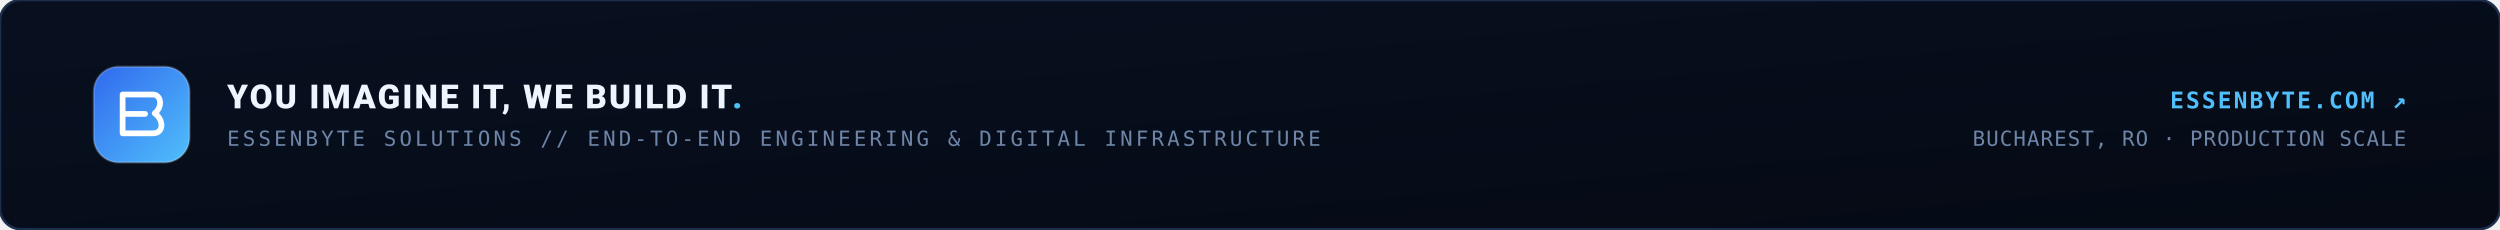
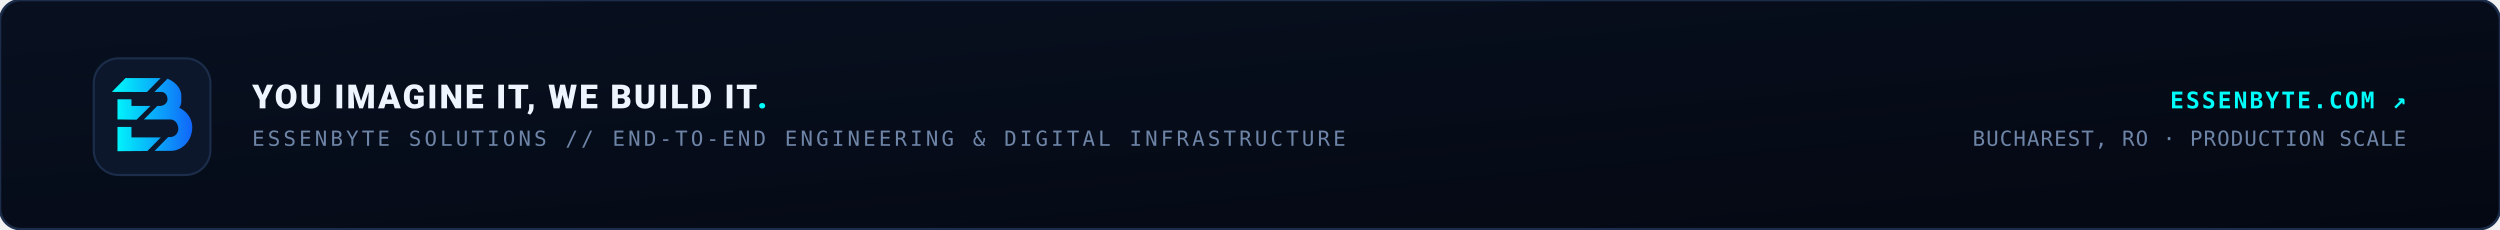
<svg xmlns="http://www.w3.org/2000/svg" viewBox="0 0 1200 110" width="100%" height="100%">
  <defs>
    <linearGradient id="footerBg" x1="0%" y1="0%" x2="100%" y2="100%">
      <stop offset="0%" stop-color="#081020" />
-       <stop offset="100%" stop-color="#050A14" />
+       <stop offset="100%" stop-color="#040812" />
    </linearGradient>
-     <linearGradient id="brandLogoGrad" x1="0%" y1="0%" x2="100%" y2="100%">
-       <stop offset="0%" stop-color="#3169ED" />
-       <stop offset="100%" stop-color="#50BFFC" />
+     <linearGradient id="officialLogoGrad" x1="20.75" y1="256.315" x2="491.33" y2="256.315" gradientUnits="userSpaceOnUse">
+       <stop offset="0%" stop-color="#00FDFB" />
+       <stop offset="100%" stop-color="#1165F9" />
    </linearGradient>
  </defs>
-   <rect width="1200" height="110" rx="10" fill="url(#footerBg)" stroke="#1D2E4D" stroke-width="1.2" />
-   <g transform="translate(45, 30)">
-     <rect x="0" y="2" width="46" height="46" rx="12" fill="url(#brandLogoGrad)" stroke="rgba(255,255,255,0.2)" stroke-width="1" />
-     <g transform="translate(7, 9) scale(0.98)">
-       <path d="M7 6.5h12.8M7 16h11M7 25.5h12.8M7 6.5v19M20 6.5h1.8c4 0 5.1 5.9.9 9.2 4.5 3.1 4.6 9.8-.8 9.8H20" stroke="#FFFFFF" stroke-width="2.8" stroke-linecap="round" stroke-linejoin="round" fill="none" />
+   <rect width="1200" height="110" rx="10" fill="url(#footerBg)" stroke="#1B2D4A" stroke-width="1.2" />
+   <g transform="translate(45, 26)">
+     <rect x="0" y="2" width="56" height="56" rx="12" fill="#0C172B" stroke="#1B2D4A" stroke-width="1" />
+     <g transform="translate(7, 8) scale(0.082)">
+       <path d="m491.33,329.92c0,76.6-56.6,138.58-126.58,138.58h-93.74l79.34-81h12.41c25.93,0,46.88-21.48,46.88-48,0-30.4-20.95-55-46.88-55h-154.36l78.08-79h14.76c24.89,0,45.05-17.56,45.05-39.25,0-23.63-15.68-42.75-35.05-42.75h-41.48l76.53-77.32c44.09,16.74,84.34,57.21,80.82,106.38l.39,23.84c-.02,14.06-3.93,28.36-12.35,39.75,9.77,4.59,19.02,10.28,27.5,16.94,29.66,23.32,48.68,58.78,48.68,96.83Zm-355.83,59.58v-61H53.5v142l175.12-1.29,79.04-79.71h-172.16ZM306.45,42.5l-205.81-.37L20.75,123.5l205.44.37,80.26-81.37ZM53.5,166.5v118l112,1.47,81.21-80.47h-111.21v-39H53.5Z" fill="url(#officialLogoGrad)" />
    </g>
-     <text x="64" y="22" font-family="-apple-system, BlinkMacSystemFont, 'Segoe UI', Roboto, sans-serif" font-size="16" font-weight="800" letter-spacing="1" fill="#EFF5FF">
-       YOU IMAGINE IT, WE BUILD IT<tspan fill="#50BFFC">.</tspan>
+     <text x="76" y="26" font-family="-apple-system, BlinkMacSystemFont, 'Segoe UI', Roboto, sans-serif" font-size="16" font-weight="800" letter-spacing="1" fill="#EFF5FF">
+       YOU IMAGINE IT, WE BUILD IT<tspan fill="#00FDFB">.</tspan>
    </text>
-     <text x="64" y="40" font-family="'SF Mono', Consolas, monospace" font-size="10" fill="#6E85A8" letter-spacing="1.5">
+     <text x="76" y="44" font-family="'SF Mono', Consolas, monospace" font-size="10" fill="#6E85A8" letter-spacing="1.5">
      ESSENBYTE SOLUTIONS // END-TO-END ENGINEERING &amp; DIGITAL INFRASTRUCTURE
    </text>
  </g>
  <g transform="translate(980, 42)">
-     <text x="175" y="10" font-family="'SF Mono', Consolas, monospace" font-size="11" font-weight="700" fill="#50BFFC" text-anchor="end" letter-spacing="1">
+     <text x="175" y="10" font-family="'SF Mono', Consolas, monospace" font-size="11" font-weight="700" fill="#00FDFB" text-anchor="end" letter-spacing="1">
      ESSENBYTE.COM ↗
    </text>
    <text x="175" y="28" font-family="'SF Mono', Consolas, monospace" font-size="10" fill="#6E85A8" text-anchor="end" letter-spacing="0.5">
      BUCHAREST, RO · PRODUCTION SCALE
    </text>
  </g>
</svg>
